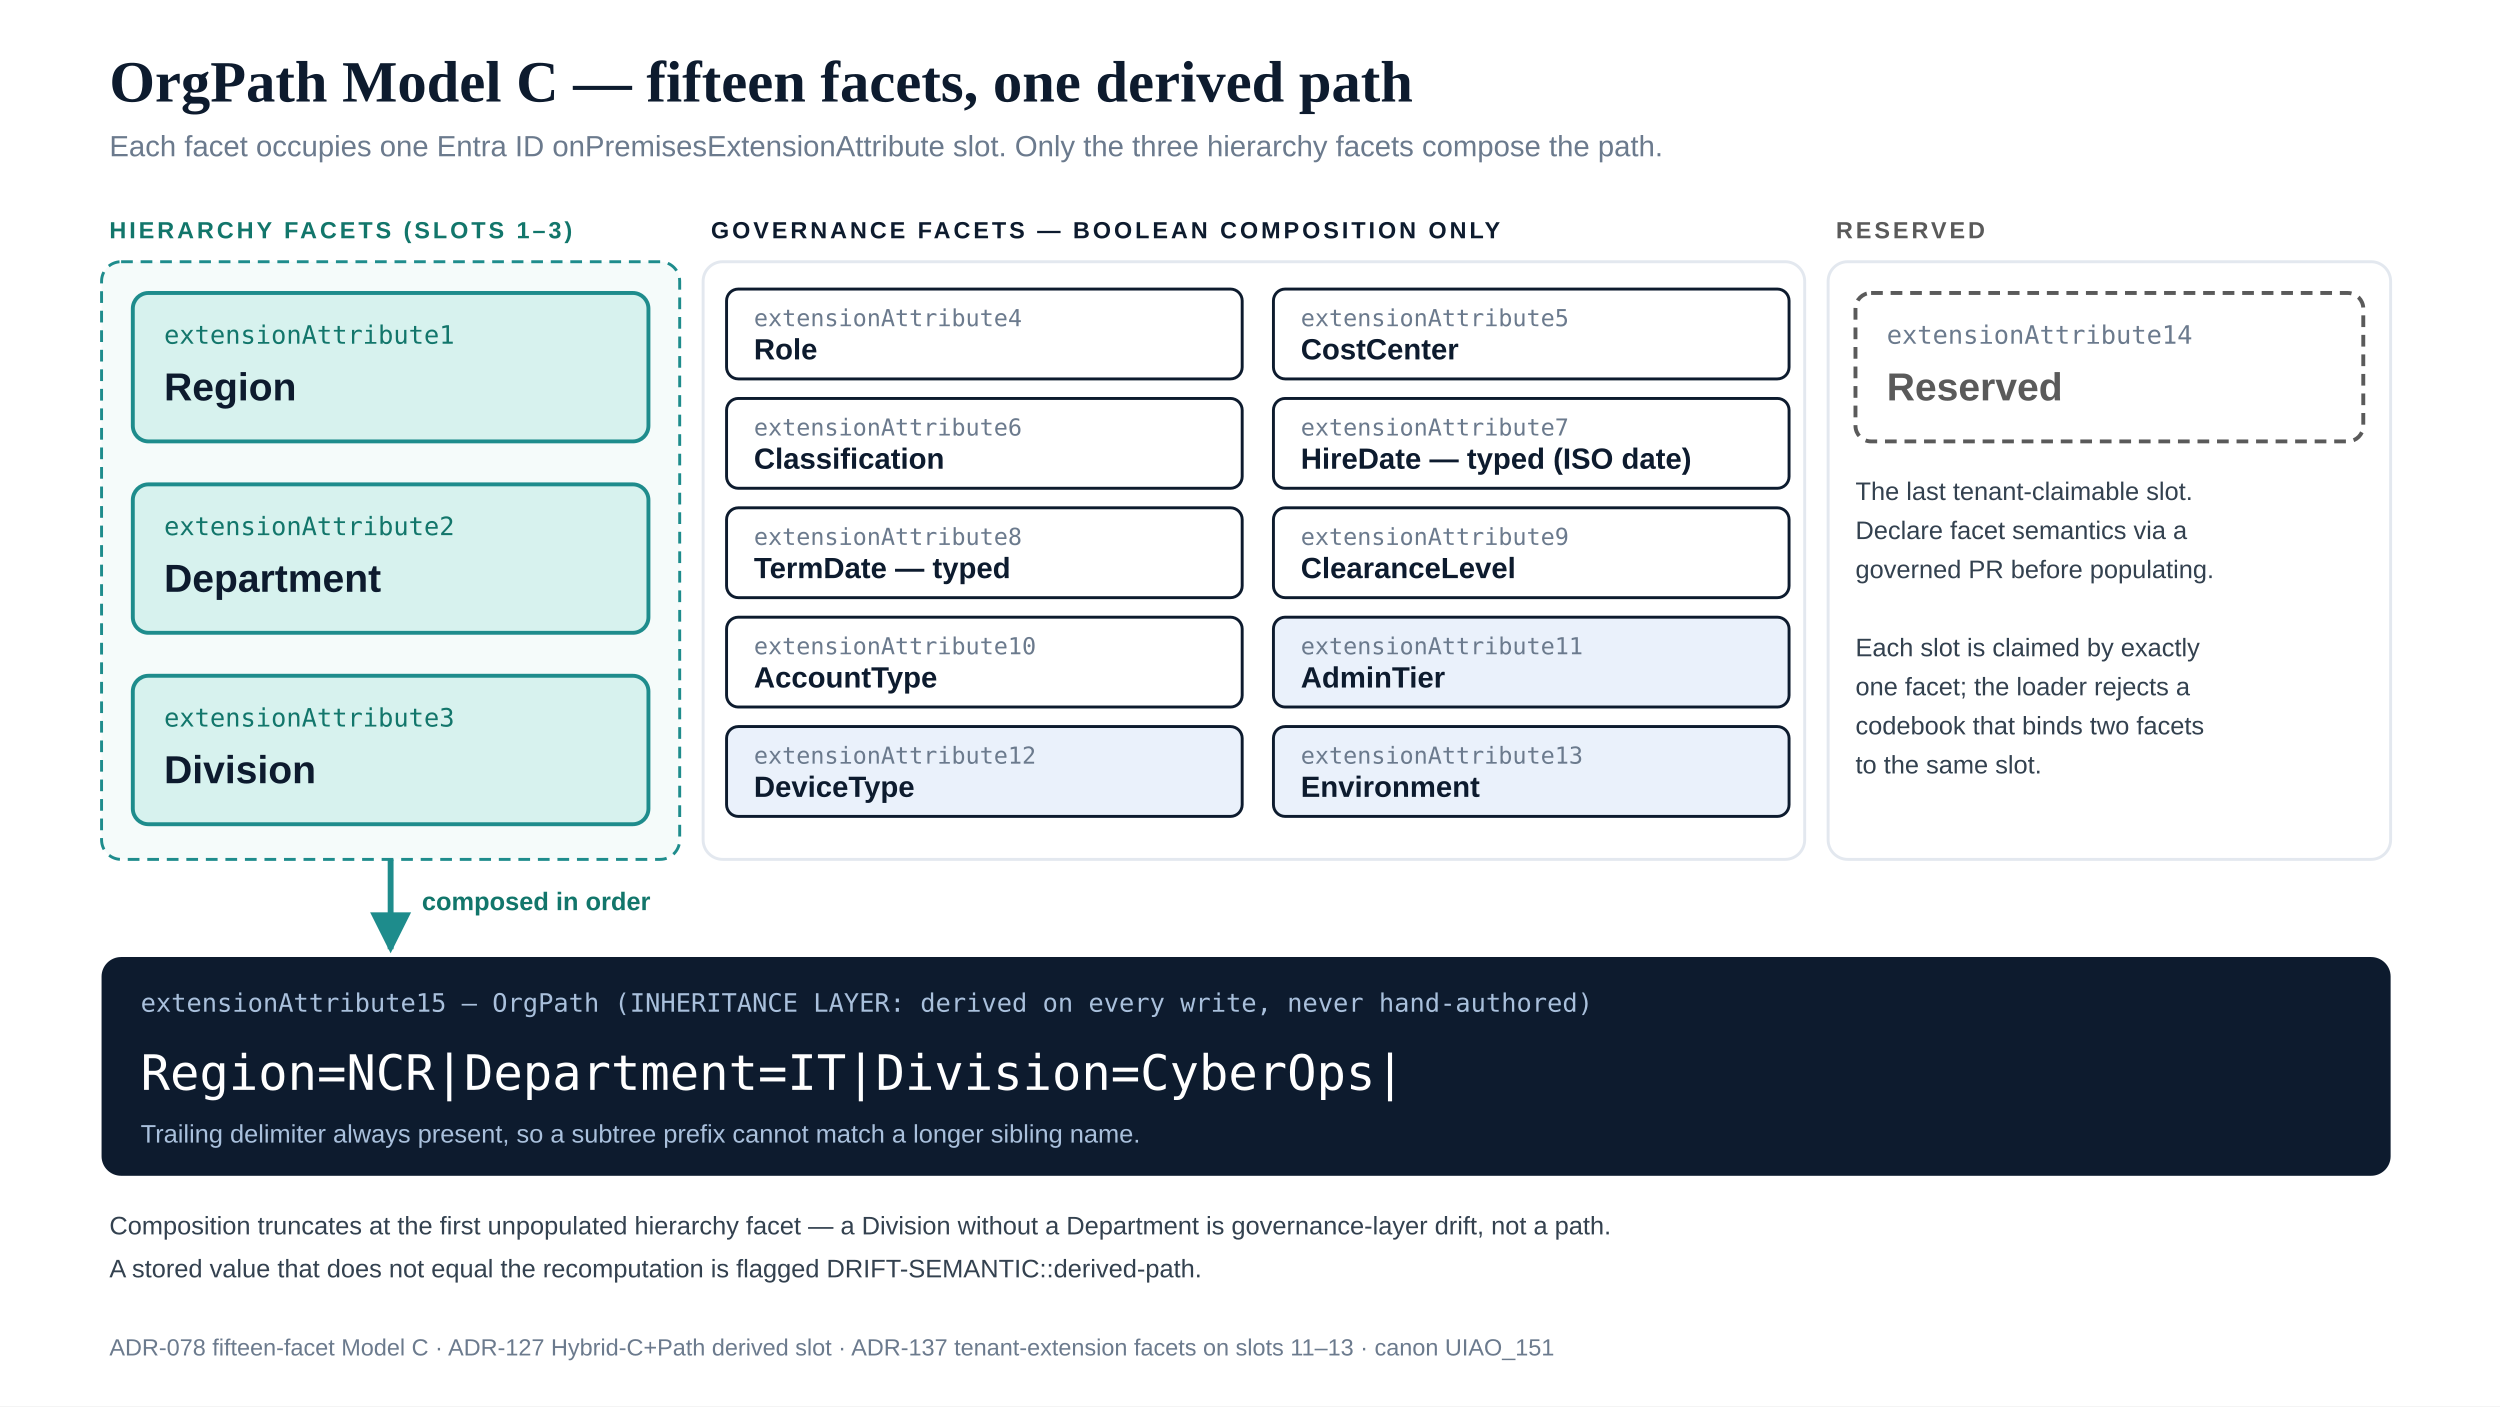
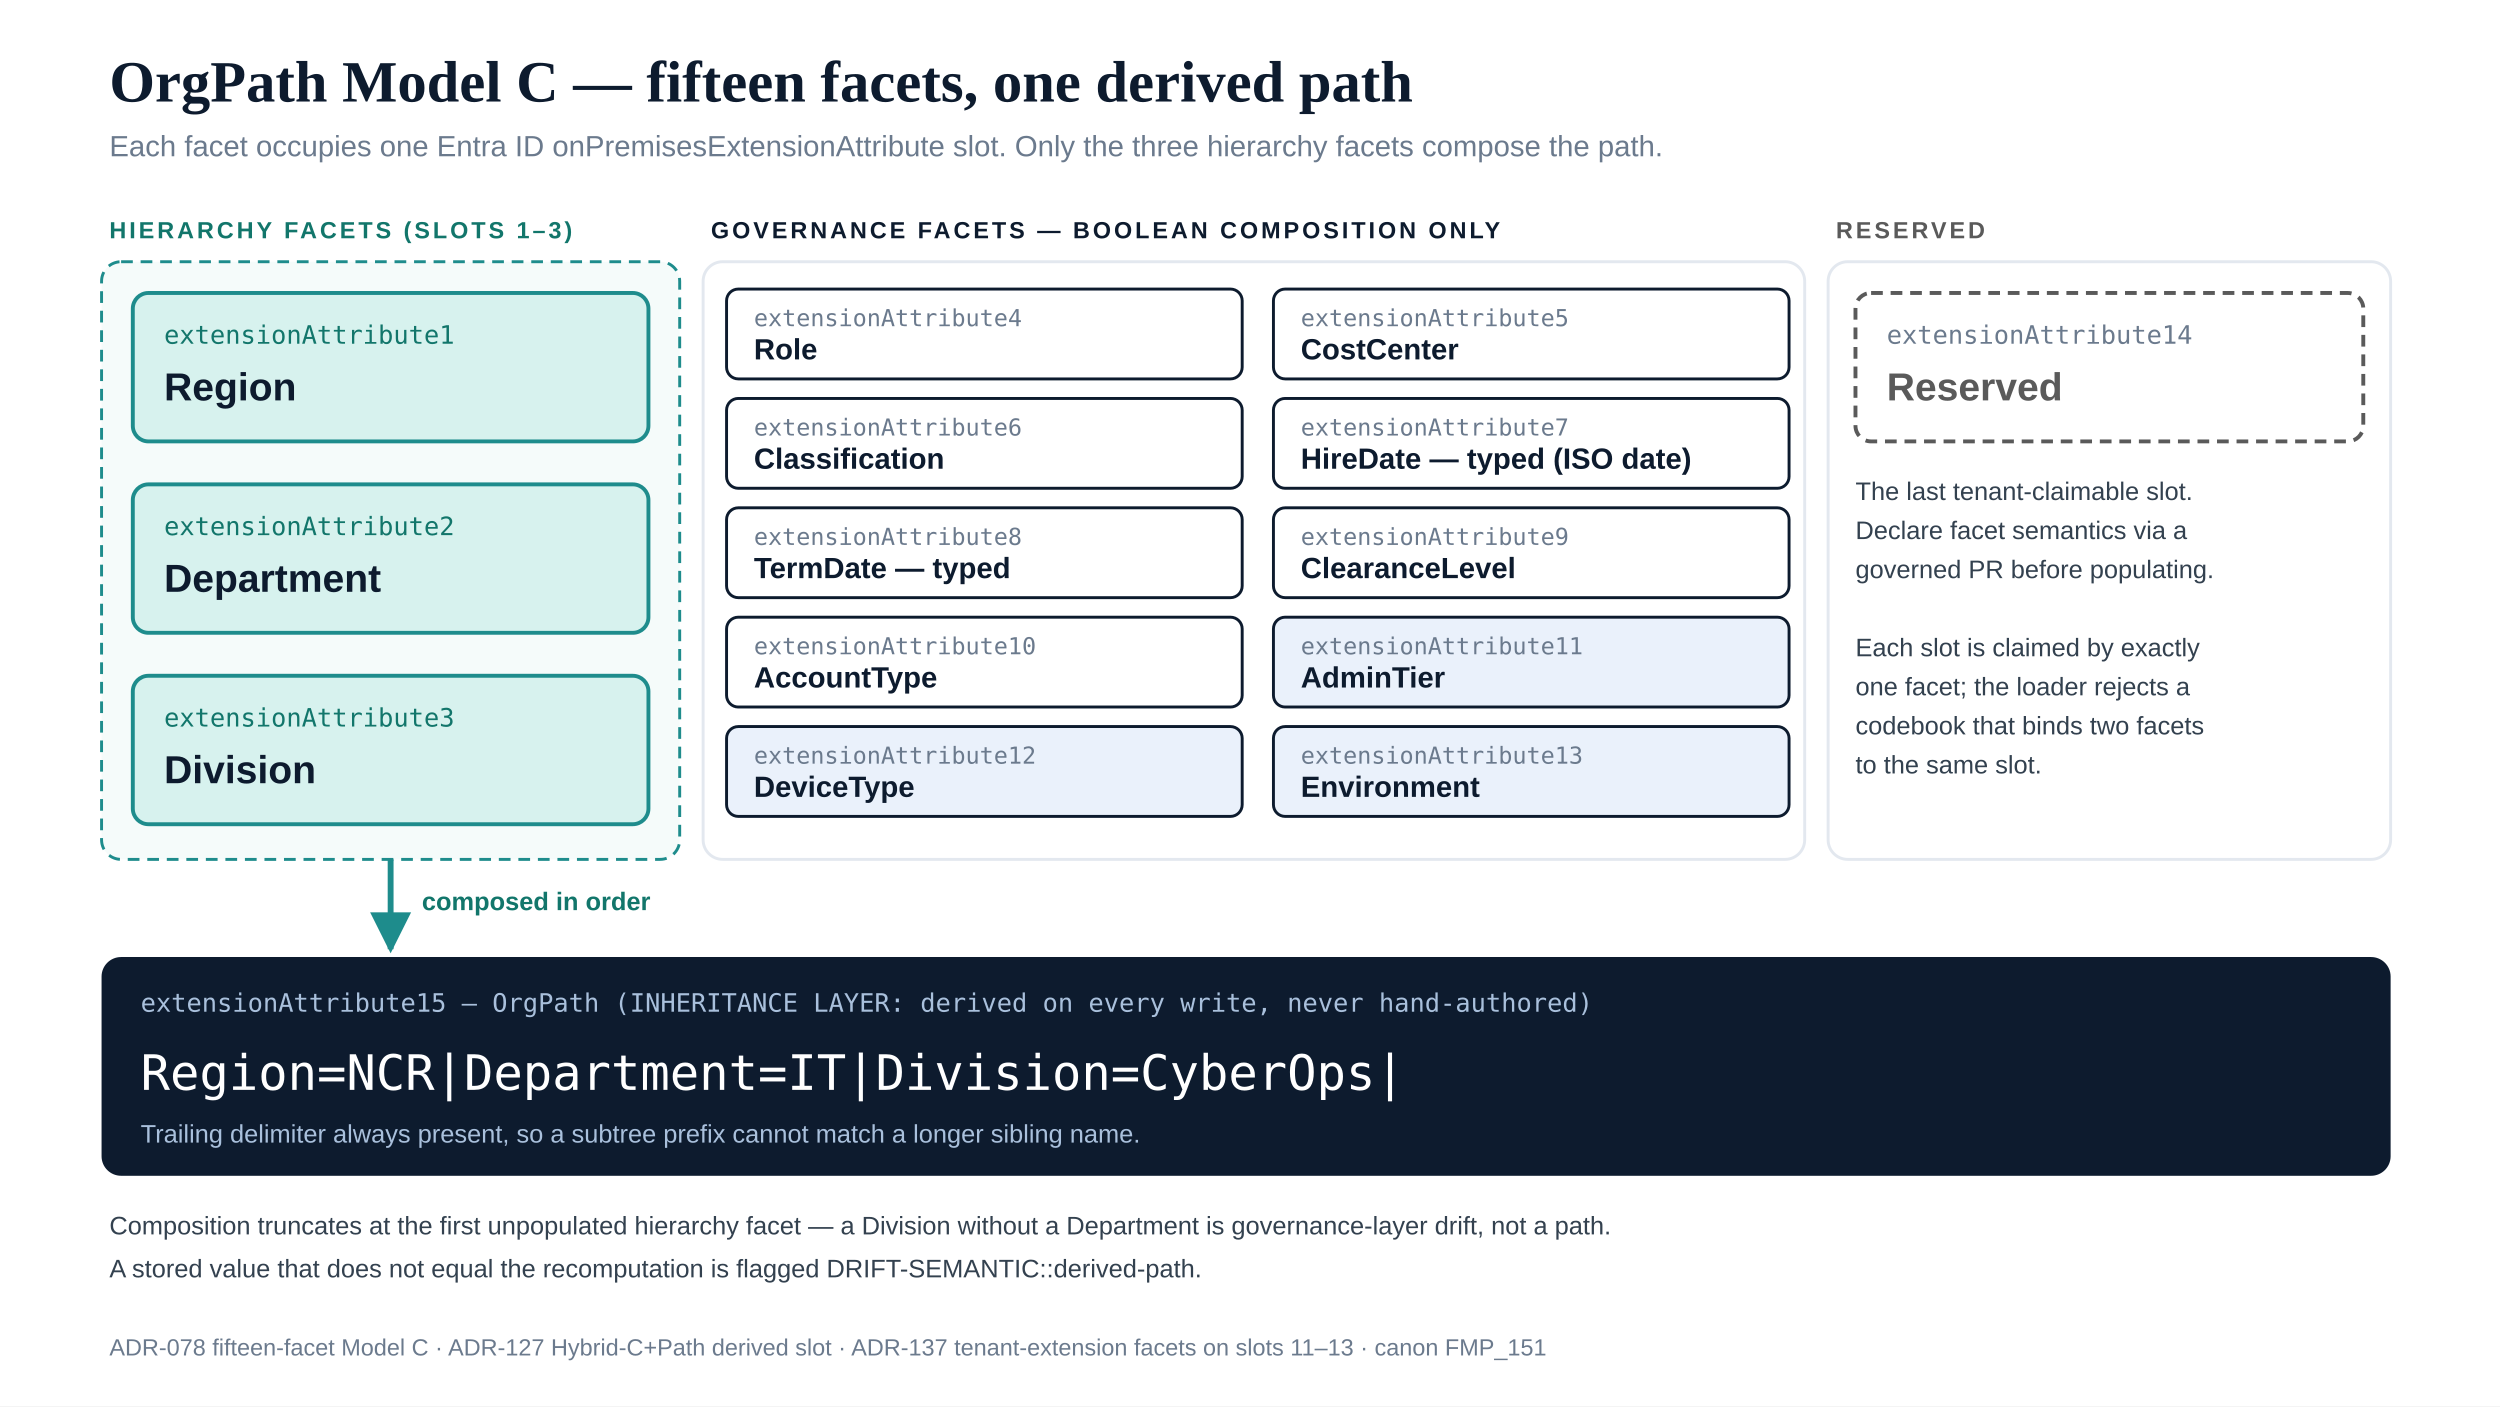
<svg xmlns="http://www.w3.org/2000/svg" viewBox="0 0 1280 720" width="1280" height="720">
  <rect width="1280" height="720" fill="#FFFFFF" />
  <defs>
    <marker id="tealArrow" viewBox="0 0 10 10" refX="9" refY="5" markerWidth="7" markerHeight="7" orient="auto-start-reverse">
      <path d="M 0 0 L 10 5 L 0 10 z" fill="#1E8C8C" />
    </marker>
  </defs>
  <text x="56" y="52" font-family="Georgia, 'Times New Roman', serif" font-size="30" font-weight="700" fill="#0D1B2E">OrgPath Model C — fifteen facets, one derived path</text>
  <text x="56" y="80" font-family="Arial, Helvetica, sans-serif" font-size="15" fill="#6B7A8D">Each facet occupies one Entra ID onPremisesExtensionAttribute slot. Only the three hierarchy facets compose the path.</text>
  <text x="56" y="122" font-family="Arial, Helvetica, sans-serif" font-size="12" font-weight="700" letter-spacing="1.5" fill="#12766B">HIERARCHY FACETS (SLOTS 1–3)</text>
  <rect x="52" y="134" width="296" height="306" rx="10" fill="#F5FBFA" stroke="#1E8C8C" stroke-width="1.5" stroke-dasharray="6 4" />
  <rect x="68" y="150" width="264" height="76" rx="8" fill="#D7F2EE" stroke="#1E8C8C" stroke-width="2" />
  <text x="84" y="176" font-family="Consolas, 'DejaVu Sans Mono', monospace" font-size="13" fill="#12766B">extensionAttribute1</text>
  <text x="84" y="205" font-family="Arial, Helvetica, sans-serif" font-size="20" font-weight="700" fill="#0D1B2E">Region</text>
  <rect x="68" y="248" width="264" height="76" rx="8" fill="#D7F2EE" stroke="#1E8C8C" stroke-width="2" />
  <text x="84" y="274" font-family="Consolas, 'DejaVu Sans Mono', monospace" font-size="13" fill="#12766B">extensionAttribute2</text>
  <text x="84" y="303" font-family="Arial, Helvetica, sans-serif" font-size="20" font-weight="700" fill="#0D1B2E">Department</text>
  <rect x="68" y="346" width="264" height="76" rx="8" fill="#D7F2EE" stroke="#1E8C8C" stroke-width="2" />
  <text x="84" y="372" font-family="Consolas, 'DejaVu Sans Mono', monospace" font-size="13" fill="#12766B">extensionAttribute3</text>
  <text x="84" y="401" font-family="Arial, Helvetica, sans-serif" font-size="20" font-weight="700" fill="#0D1B2E">Division</text>
  <text x="364" y="122" font-family="Arial, Helvetica, sans-serif" font-size="12" font-weight="700" letter-spacing="1.5" fill="#0D1B2E">GOVERNANCE FACETS — BOOLEAN COMPOSITION ONLY</text>
  <rect x="360" y="134" width="564" height="306" rx="10" fill="#FFFFFF" stroke="#E3E8EF" stroke-width="1.5" />
  <rect x="372" y="148" width="264" height="46" rx="6" fill="#FFFFFF" stroke="#0D1B2E" stroke-width="1.5" />
  <text x="386" y="167" font-family="Consolas, 'DejaVu Sans Mono', monospace" font-size="12" fill="#6B7A8D">extensionAttribute4</text>
  <text x="386" y="184" font-family="Arial, Helvetica, sans-serif" font-size="15" font-weight="700" fill="#0D1B2E">Role</text>
  <rect x="652" y="148" width="264" height="46" rx="6" fill="#FFFFFF" stroke="#0D1B2E" stroke-width="1.5" />
  <text x="666" y="167" font-family="Consolas, 'DejaVu Sans Mono', monospace" font-size="12" fill="#6B7A8D">extensionAttribute5</text>
  <text x="666" y="184" font-family="Arial, Helvetica, sans-serif" font-size="15" font-weight="700" fill="#0D1B2E">CostCenter</text>
  <rect x="372" y="204" width="264" height="46" rx="6" fill="#FFFFFF" stroke="#0D1B2E" stroke-width="1.5" />
  <text x="386" y="223" font-family="Consolas, 'DejaVu Sans Mono', monospace" font-size="12" fill="#6B7A8D">extensionAttribute6</text>
  <text x="386" y="240" font-family="Arial, Helvetica, sans-serif" font-size="15" font-weight="700" fill="#0D1B2E">Classification</text>
  <rect x="652" y="204" width="264" height="46" rx="6" fill="#FFFFFF" stroke="#0D1B2E" stroke-width="1.5" />
  <text x="666" y="223" font-family="Consolas, 'DejaVu Sans Mono', monospace" font-size="12" fill="#6B7A8D">extensionAttribute7</text>
  <text x="666" y="240" font-family="Arial, Helvetica, sans-serif" font-size="15" font-weight="700" fill="#0D1B2E">HireDate — typed (ISO date)</text>
  <rect x="372" y="260" width="264" height="46" rx="6" fill="#FFFFFF" stroke="#0D1B2E" stroke-width="1.5" />
  <text x="386" y="279" font-family="Consolas, 'DejaVu Sans Mono', monospace" font-size="12" fill="#6B7A8D">extensionAttribute8</text>
  <text x="386" y="296" font-family="Arial, Helvetica, sans-serif" font-size="15" font-weight="700" fill="#0D1B2E">TermDate — typed</text>
  <rect x="652" y="260" width="264" height="46" rx="6" fill="#FFFFFF" stroke="#0D1B2E" stroke-width="1.5" />
  <text x="666" y="279" font-family="Consolas, 'DejaVu Sans Mono', monospace" font-size="12" fill="#6B7A8D">extensionAttribute9</text>
  <text x="666" y="296" font-family="Arial, Helvetica, sans-serif" font-size="15" font-weight="700" fill="#0D1B2E">ClearanceLevel</text>
  <rect x="372" y="316" width="264" height="46" rx="6" fill="#FFFFFF" stroke="#0D1B2E" stroke-width="1.5" />
  <text x="386" y="335" font-family="Consolas, 'DejaVu Sans Mono', monospace" font-size="12" fill="#6B7A8D">extensionAttribute10</text>
  <text x="386" y="352" font-family="Arial, Helvetica, sans-serif" font-size="15" font-weight="700" fill="#0D1B2E">AccountType</text>
  <rect x="652" y="316" width="264" height="46" rx="6" fill="#EAF1FB" stroke="#0D1B2E" stroke-width="1.5" />
  <text x="666" y="335" font-family="Consolas, 'DejaVu Sans Mono', monospace" font-size="12" fill="#6B7A8D">extensionAttribute11</text>
  <text x="666" y="352" font-family="Arial, Helvetica, sans-serif" font-size="15" font-weight="700" fill="#0D1B2E">AdminTier</text>
  <rect x="372" y="372" width="264" height="46" rx="6" fill="#EAF1FB" stroke="#0D1B2E" stroke-width="1.5" />
  <text x="386" y="391" font-family="Consolas, 'DejaVu Sans Mono', monospace" font-size="12" fill="#6B7A8D">extensionAttribute12</text>
  <text x="386" y="408" font-family="Arial, Helvetica, sans-serif" font-size="15" font-weight="700" fill="#0D1B2E">DeviceType</text>
  <rect x="652" y="372" width="264" height="46" rx="6" fill="#EAF1FB" stroke="#0D1B2E" stroke-width="1.5" />
  <text x="666" y="391" font-family="Consolas, 'DejaVu Sans Mono', monospace" font-size="12" fill="#6B7A8D">extensionAttribute13</text>
  <text x="666" y="408" font-family="Arial, Helvetica, sans-serif" font-size="15" font-weight="700" fill="#0D1B2E">Environment</text>
  <text x="940" y="122" font-family="Arial, Helvetica, sans-serif" font-size="12" font-weight="700" letter-spacing="1.5" fill="#5A5A5A">RESERVED</text>
  <rect x="936" y="134" width="288" height="306" rx="10" fill="#FFFFFF" stroke="#E3E8EF" stroke-width="1.5" />
  <rect x="950" y="150" width="260" height="76" rx="8" fill="#FFFFFF" stroke="#5A5A5A" stroke-width="2" stroke-dasharray="6 4" />
  <text x="966" y="176" font-family="Consolas, 'DejaVu Sans Mono', monospace" font-size="13" fill="#6B7A8D">extensionAttribute14</text>
  <text x="966" y="205" font-family="Arial, Helvetica, sans-serif" font-size="20" font-weight="700" fill="#5A5A5A">Reserved</text>
  <text x="950" y="256" font-family="Arial, Helvetica, sans-serif" font-size="13" fill="#33414F">The last tenant-claimable slot.</text>
  <text x="950" y="276" font-family="Arial, Helvetica, sans-serif" font-size="13" fill="#33414F">Declare facet semantics via a</text>
  <text x="950" y="296" font-family="Arial, Helvetica, sans-serif" font-size="13" fill="#33414F">governed PR before populating.</text>
  <text x="950" y="336" font-family="Arial, Helvetica, sans-serif" font-size="13" fill="#33414F">Each slot is claimed by exactly</text>
  <text x="950" y="356" font-family="Arial, Helvetica, sans-serif" font-size="13" fill="#33414F">one facet; the loader rejects a</text>
  <text x="950" y="376" font-family="Arial, Helvetica, sans-serif" font-size="13" fill="#33414F">codebook that binds two facets</text>
  <text x="950" y="396" font-family="Arial, Helvetica, sans-serif" font-size="13" fill="#33414F">to the same slot.</text>
  <line x1="200" y1="440" x2="200" y2="486" stroke="#1E8C8C" stroke-width="3" marker-end="url(#tealArrow)" />
  <text x="216" y="466" font-family="Arial, Helvetica, sans-serif" font-size="13" font-weight="700" fill="#12766B">composed in order</text>
  <rect x="52" y="490" width="1172" height="112" rx="10" fill="#0D1B2E" />
  <text x="72" y="518" font-family="Consolas, 'DejaVu Sans Mono', monospace" font-size="13" fill="#A9C0DC">extensionAttribute15 — OrgPath (INHERITANCE LAYER: derived on every write, never hand-authored)</text>
  <text x="72" y="558" font-family="Consolas, 'DejaVu Sans Mono', monospace" font-size="25" fill="#FFFFFF">Region=NCR|Department=IT|Division=CyberOps|</text>
  <text x="72" y="585" font-family="Arial, Helvetica, sans-serif" font-size="13" fill="#A9C0DC">Trailing delimiter always present, so a subtree prefix cannot match a longer sibling name.</text>
  <text x="56" y="632" font-family="Arial, Helvetica, sans-serif" font-size="13" fill="#33414F">Composition truncates at the first unpopulated hierarchy facet — a Division without a Department is governance-layer drift, not a path.</text>
  <text x="56" y="654" font-family="Arial, Helvetica, sans-serif" font-size="13" fill="#33414F">A stored value that does not equal the recomputation is flagged DRIFT-SEMANTIC::derived-path.</text>
-   <text x="56" y="694" font-family="Arial, Helvetica, sans-serif" font-size="12" fill="#6B7A8D">ADR-078 fifteen-facet Model C · ADR-127 Hybrid-C+Path derived slot · ADR-137 tenant-extension facets on slots 11–13 · canon UIAO_151</text>
+   <text x="56" y="694" font-family="Arial, Helvetica, sans-serif" font-size="12" fill="#6B7A8D">ADR-078 fifteen-facet Model C · ADR-127 Hybrid-C+Path derived slot · ADR-137 tenant-extension facets on slots 11–13 · canon FMP_151</text>
</svg>
